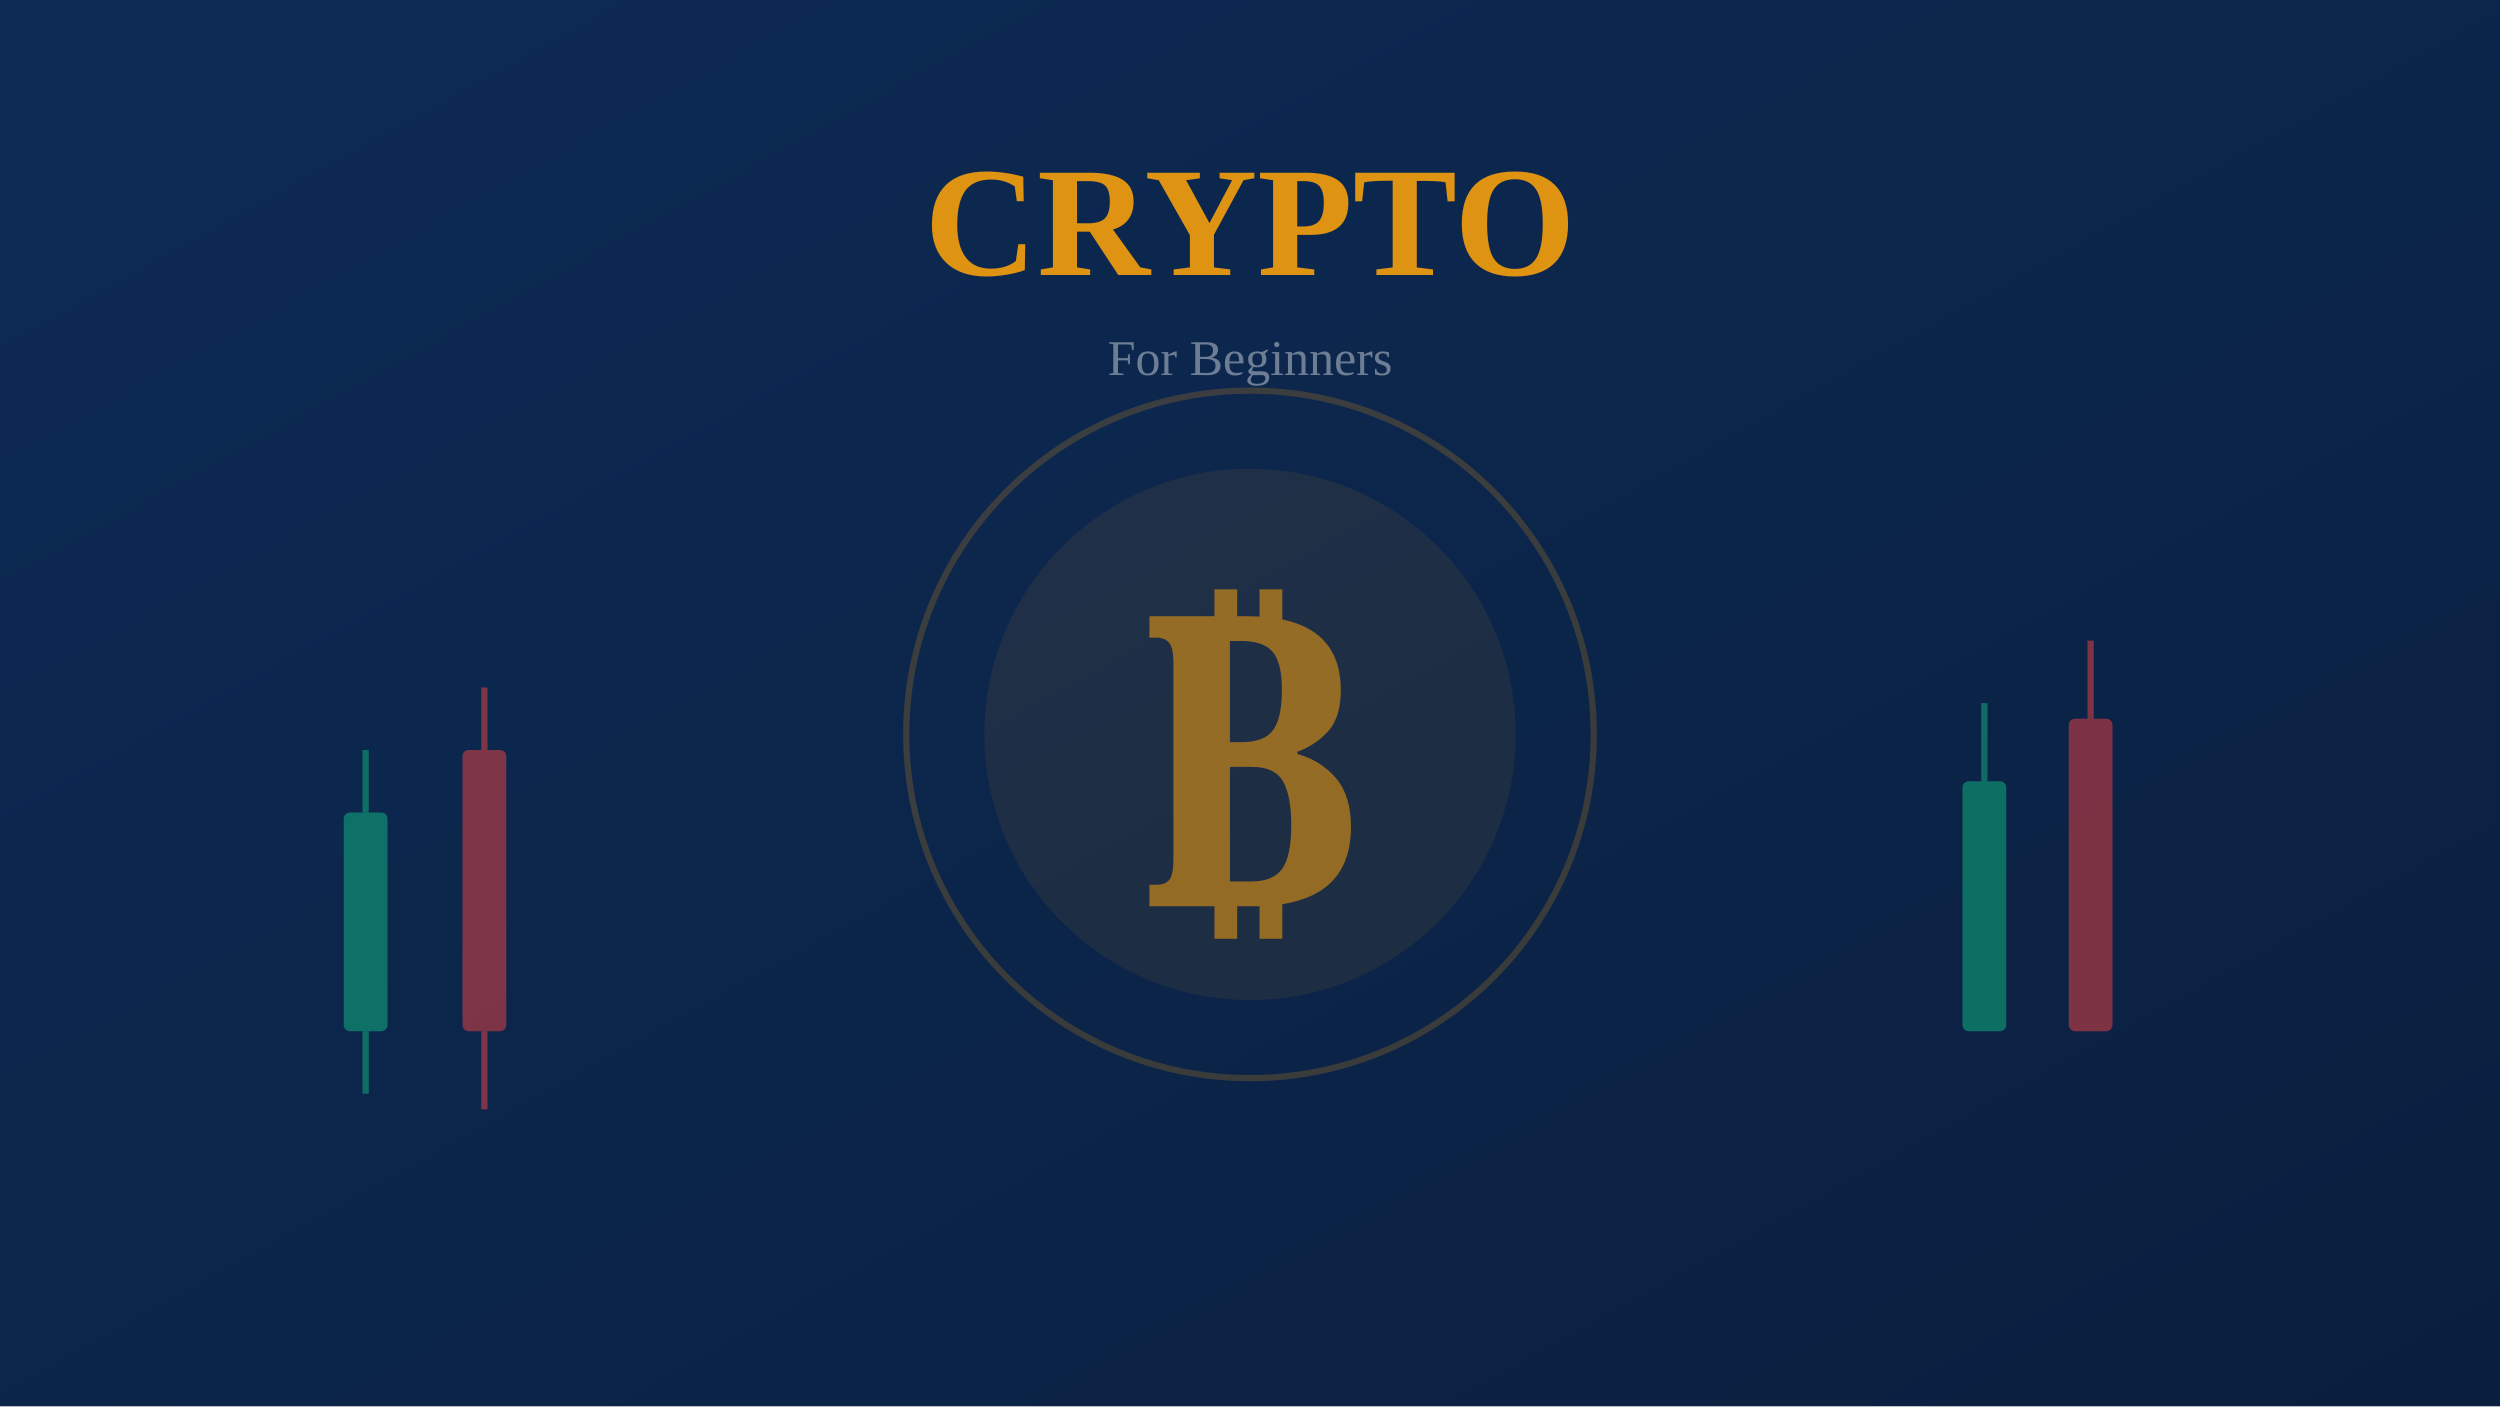
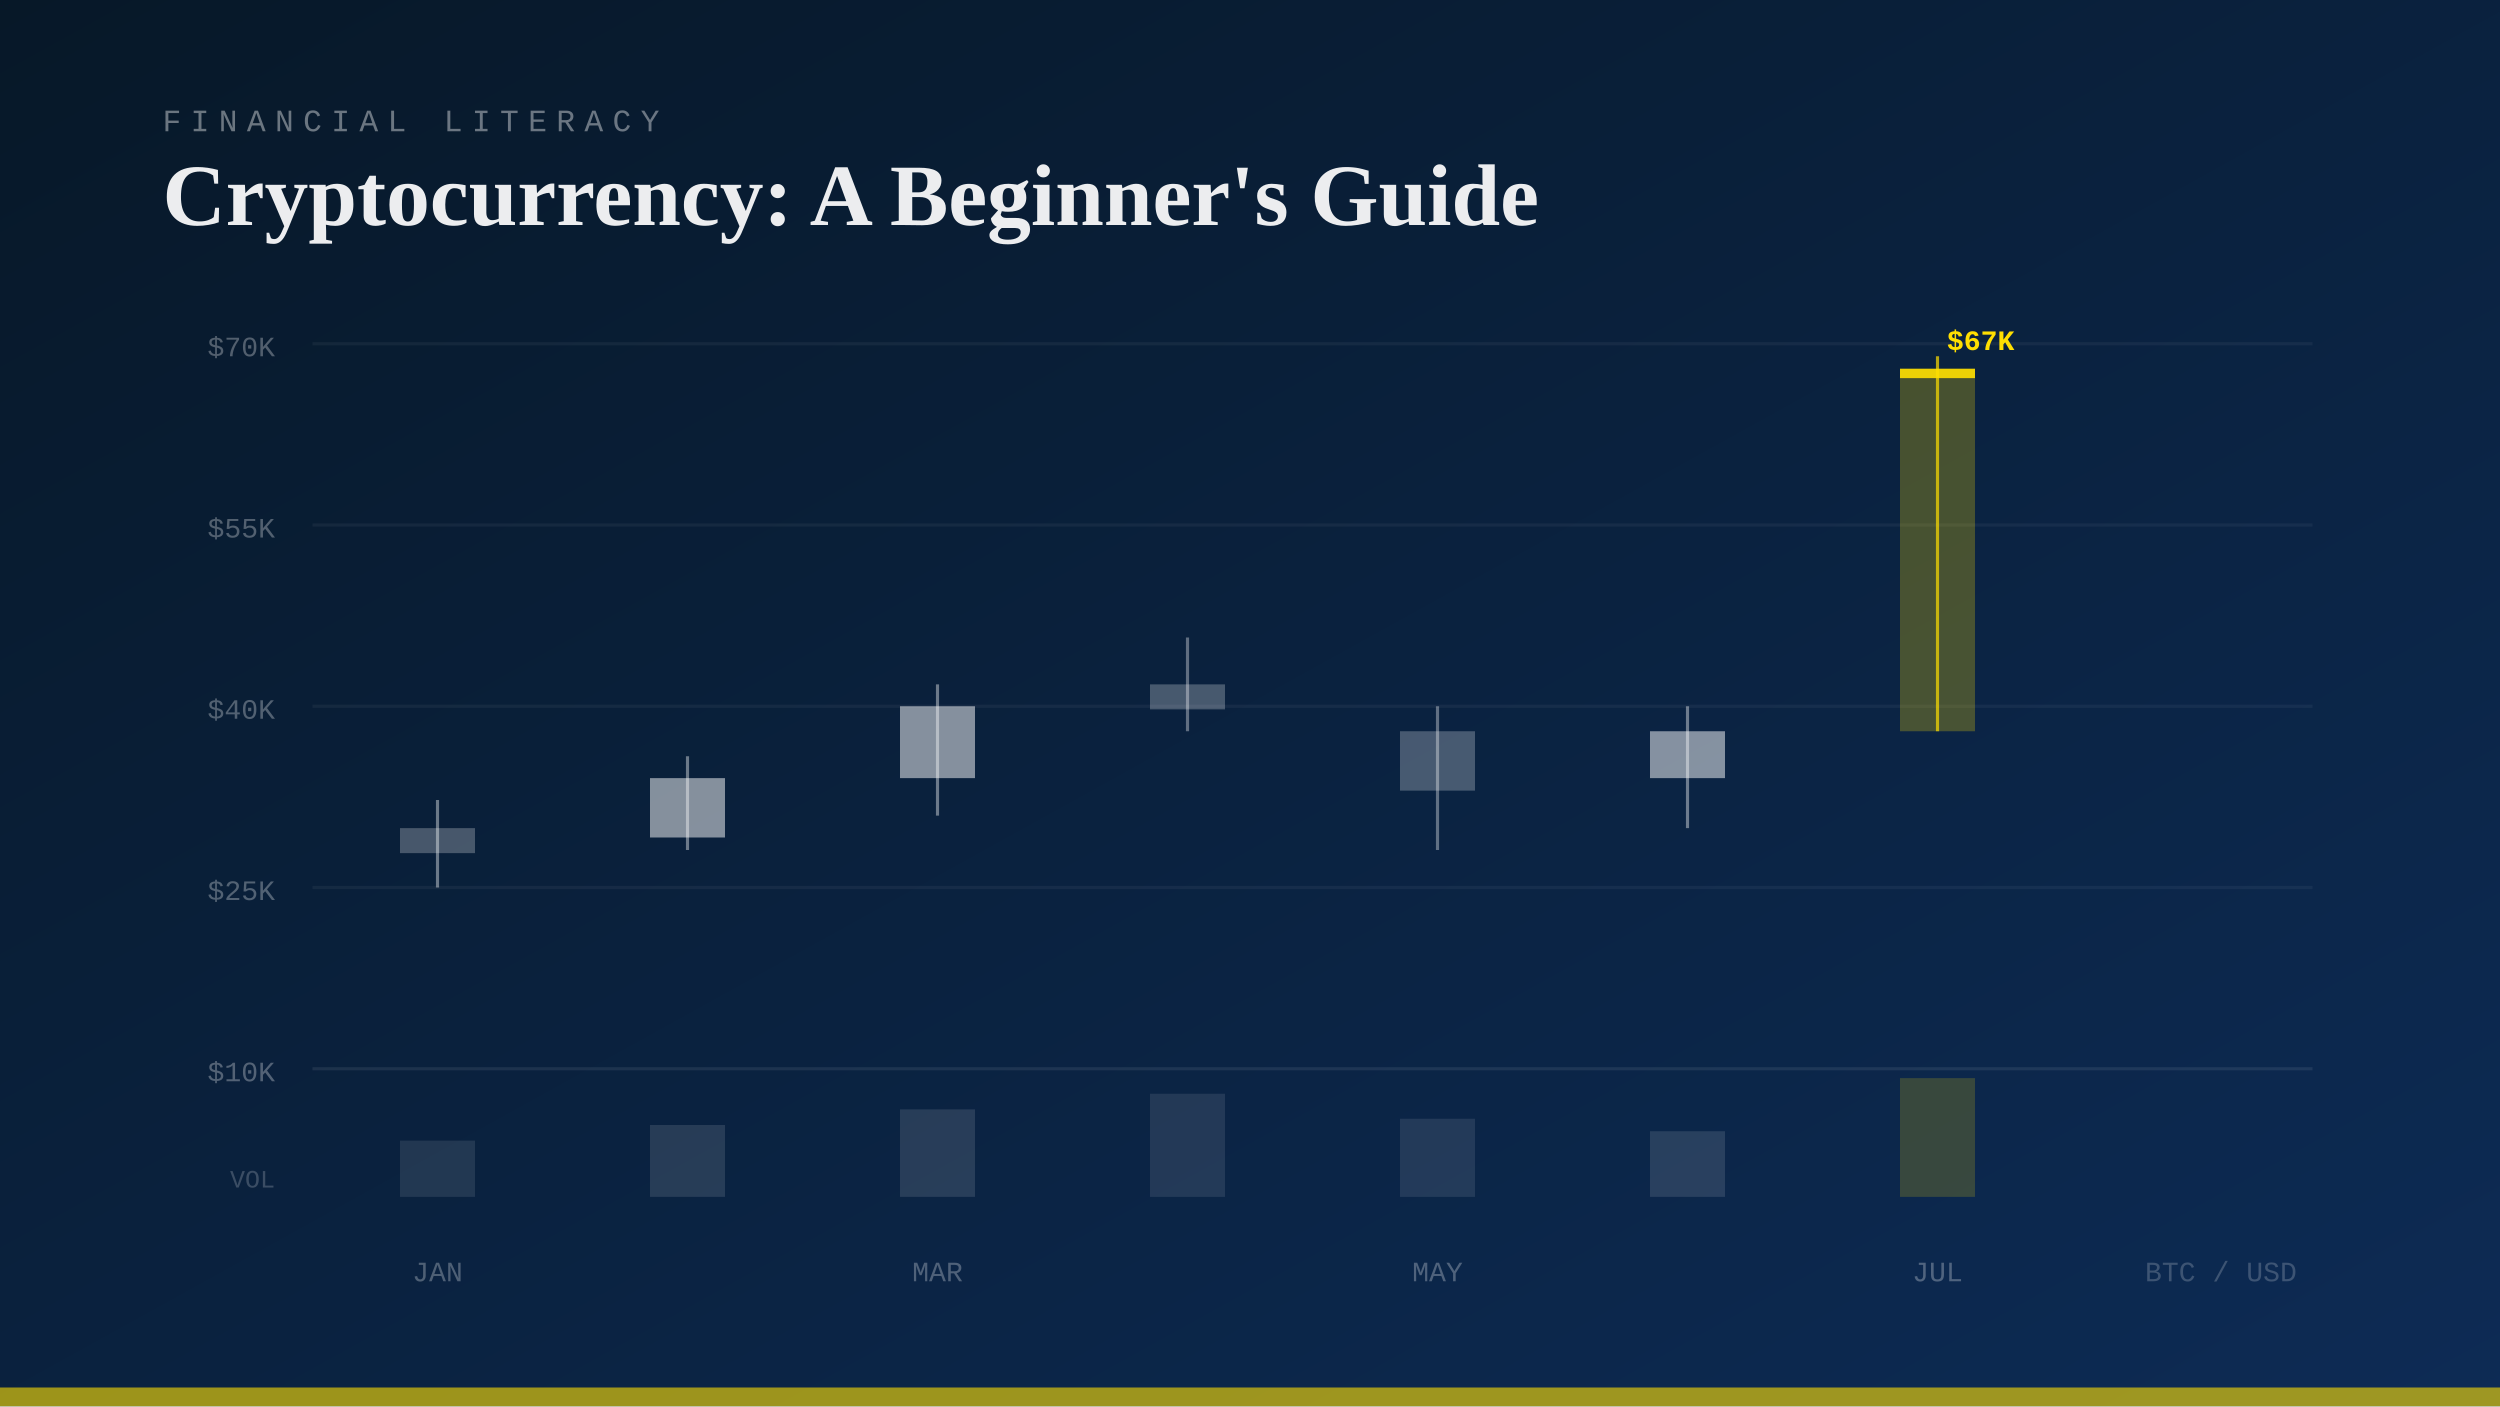
<svg xmlns="http://www.w3.org/2000/svg" width="800" height="450" viewBox="0 0 800 450">
  <defs>
    <linearGradient id="bg" x1="0%" y1="0%" x2="100%" y2="100%">
-       <stop offset="0%" style="stop-color:#0D2B55" />
-       <stop offset="100%" style="stop-color:#0a1f3f" />
+       <stop offset="0%" style="stop-color:#071828" />
+       <stop offset="100%" style="stop-color:#0D2B55" />
    </linearGradient>
  </defs>
  <rect width="800" height="450" fill="url(#bg)" />
-   <circle cx="400" cy="235" r="110" fill="none" stroke="#F59E0B" stroke-width="2" stroke-opacity="0.2" />
-   <circle cx="400" cy="235" r="85" fill="#F59E0B" opacity="0.08" />
-   <text x="400" y="290" font-family="Georgia, serif" font-size="130" font-weight="bold" fill="#F59E0B" opacity="0.55" text-anchor="middle">₿</text>
-   <rect x="110" y="260" width="14" height="70" rx="2" fill="#10B981" opacity="0.5" />
-   <line x1="117" y1="240" x2="117" y2="260" stroke="#10B981" stroke-width="2" stroke-opacity="0.5" />
-   <line x1="117" y1="330" x2="117" y2="350" stroke="#10B981" stroke-width="2" stroke-opacity="0.5" />
-   <rect x="148" y="240" width="14" height="90" rx="2" fill="#EF4444" opacity="0.5" />
-   <line x1="155" y1="220" x2="155" y2="240" stroke="#EF4444" stroke-width="2" stroke-opacity="0.5" />
-   <line x1="155" y1="330" x2="155" y2="355" stroke="#EF4444" stroke-width="2" stroke-opacity="0.5" />
-   <rect x="628" y="250" width="14" height="80" rx="2" fill="#10B981" opacity="0.5" />
-   <line x1="635" y1="225" x2="635" y2="250" stroke="#10B981" stroke-width="2" stroke-opacity="0.5" />
-   <rect x="662" y="230" width="14" height="100" rx="2" fill="#EF4444" opacity="0.5" />
-   <line x1="669" y1="205" x2="669" y2="230" stroke="#EF4444" stroke-width="2" stroke-opacity="0.5" />
-   <text x="400" y="88" font-family="Georgia, 'Times New Roman', serif" font-size="50" font-weight="bold" fill="#F59E0B" opacity="0.9" text-anchor="middle">CRYPTO</text>
-   <text x="400" y="120" font-family="Georgia, 'Times New Roman', serif" font-size="16" fill="#ffffff" opacity="0.4" text-anchor="middle">For Beginners</text>
+   <rect x="0" y="444" width="800" height="6" fill="#FFDF01" opacity="0.6" />
+   <text x="52" y="42" font-family="'Courier New',monospace" font-size="10" fill="white" opacity="0.4" letter-spacing="3">FINANCIAL LITERACY</text>
+   <text x="52" y="72" font-family="Georgia,'Times New Roman',serif" font-size="28" font-weight="bold" fill="white" opacity="0.92">Cryptocurrency: A Beginner's Guide</text>
+   <line x1="100" y1="110" x2="740" y2="110" stroke="white" stroke-opacity="0.05" stroke-width="1" />
+   <line x1="100" y1="168" x2="740" y2="168" stroke="white" stroke-opacity="0.05" stroke-width="1" />
+   <line x1="100" y1="226" x2="740" y2="226" stroke="white" stroke-opacity="0.05" stroke-width="1" />
+   <line x1="100" y1="284" x2="740" y2="284" stroke="white" stroke-opacity="0.05" stroke-width="1" />
+   <line x1="100" y1="342" x2="740" y2="342" stroke="white" stroke-opacity="0.08" stroke-width="1" />
+   <text x="88" y="114" font-family="'Courier New',monospace" font-size="9" fill="white" opacity="0.3" text-anchor="end">$70K</text>
+   <text x="88" y="172" font-family="'Courier New',monospace" font-size="9" fill="white" opacity="0.3" text-anchor="end">$55K</text>
+   <text x="88" y="230" font-family="'Courier New',monospace" font-size="9" fill="white" opacity="0.3" text-anchor="end">$40K</text>
+   <text x="88" y="288" font-family="'Courier New',monospace" font-size="9" fill="white" opacity="0.3" text-anchor="end">$25K</text>
+   <text x="88" y="346" font-family="'Courier New',monospace" font-size="9" fill="white" opacity="0.3" text-anchor="end">$10K</text>
+   <line x1="140" y1="256" x2="140" y2="284" stroke="white" stroke-opacity="0.4" stroke-width="1" />
+   <rect x="128" y="265" width="24" height="8" fill="white" opacity="0.25" />
+   <line x1="220" y1="242" x2="220" y2="272" stroke="white" stroke-opacity="0.4" stroke-width="1" />
+   <rect x="208" y="249" width="24" height="19" fill="white" opacity="0.5" />
+   <line x1="300" y1="219" x2="300" y2="261" stroke="white" stroke-opacity="0.4" stroke-width="1" />
+   <rect x="288" y="226" width="24" height="23" fill="white" opacity="0.5" />
+   <line x1="380" y1="204" x2="380" y2="234" stroke="white" stroke-opacity="0.35" stroke-width="1" />
+   <rect x="368" y="219" width="24" height="8" fill="white" opacity="0.25" />
+   <line x1="460" y1="226" x2="460" y2="272" stroke="white" stroke-opacity="0.35" stroke-width="1" />
+   <rect x="448" y="234" width="24" height="19" fill="white" opacity="0.25" />
+   <line x1="540" y1="226" x2="540" y2="265" stroke="white" stroke-opacity="0.4" stroke-width="1" />
+   <rect x="528" y="234" width="24" height="15" fill="white" opacity="0.5" />
+   <line x1="620" y1="114" x2="620" y2="234" stroke="#FFDF01" stroke-opacity="0.7" stroke-width="1" />
+   <rect x="608" y="118" width="24" height="116" fill="#FFDF01" opacity="0.25" />
+   <rect x="608" y="118" width="24" height="3" fill="#FFDF01" opacity="0.9" />
+   <text x="623" y="112" font-family="'Courier New',monospace" font-size="9" fill="#FFDF01" font-weight="bold">$67K</text>
+   <text x="88" y="380" font-family="'Courier New',monospace" font-size="8" fill="white" opacity="0.2" text-anchor="end">VOL</text>
+   <rect x="128" y="365" width="24" height="18" fill="white" opacity="0.1" />
+   <rect x="208" y="360" width="24" height="23" fill="white" opacity="0.12" />
+   <rect x="288" y="355" width="24" height="28" fill="white" opacity="0.12" />
+   <rect x="368" y="350" width="24" height="33" fill="white" opacity="0.1" />
+   <rect x="448" y="358" width="24" height="25" fill="white" opacity="0.1" />
+   <rect x="528" y="362" width="24" height="21" fill="white" opacity="0.12" />
+   <rect x="608" y="345" width="24" height="38" fill="#FFDF01" opacity="0.18" />
+   <text x="140" y="410" font-family="'Courier New',monospace" font-size="9" fill="white" opacity="0.28" text-anchor="middle">JAN</text>
+   <text x="300" y="410" font-family="'Courier New',monospace" font-size="9" fill="white" opacity="0.28" text-anchor="middle">MAR</text>
+   <text x="460" y="410" font-family="'Courier New',monospace" font-size="9" fill="white" opacity="0.28" text-anchor="middle">MAY</text>
+   <text x="620" y="410" font-family="'Courier New',monospace" font-size="9" fill="white" opacity="0.28" text-anchor="middle">JUL</text>
+   <text x="735" y="410" font-family="'Courier New',monospace" font-size="9" fill="white" opacity="0.2" text-anchor="end">BTC / USD</text>
</svg>
